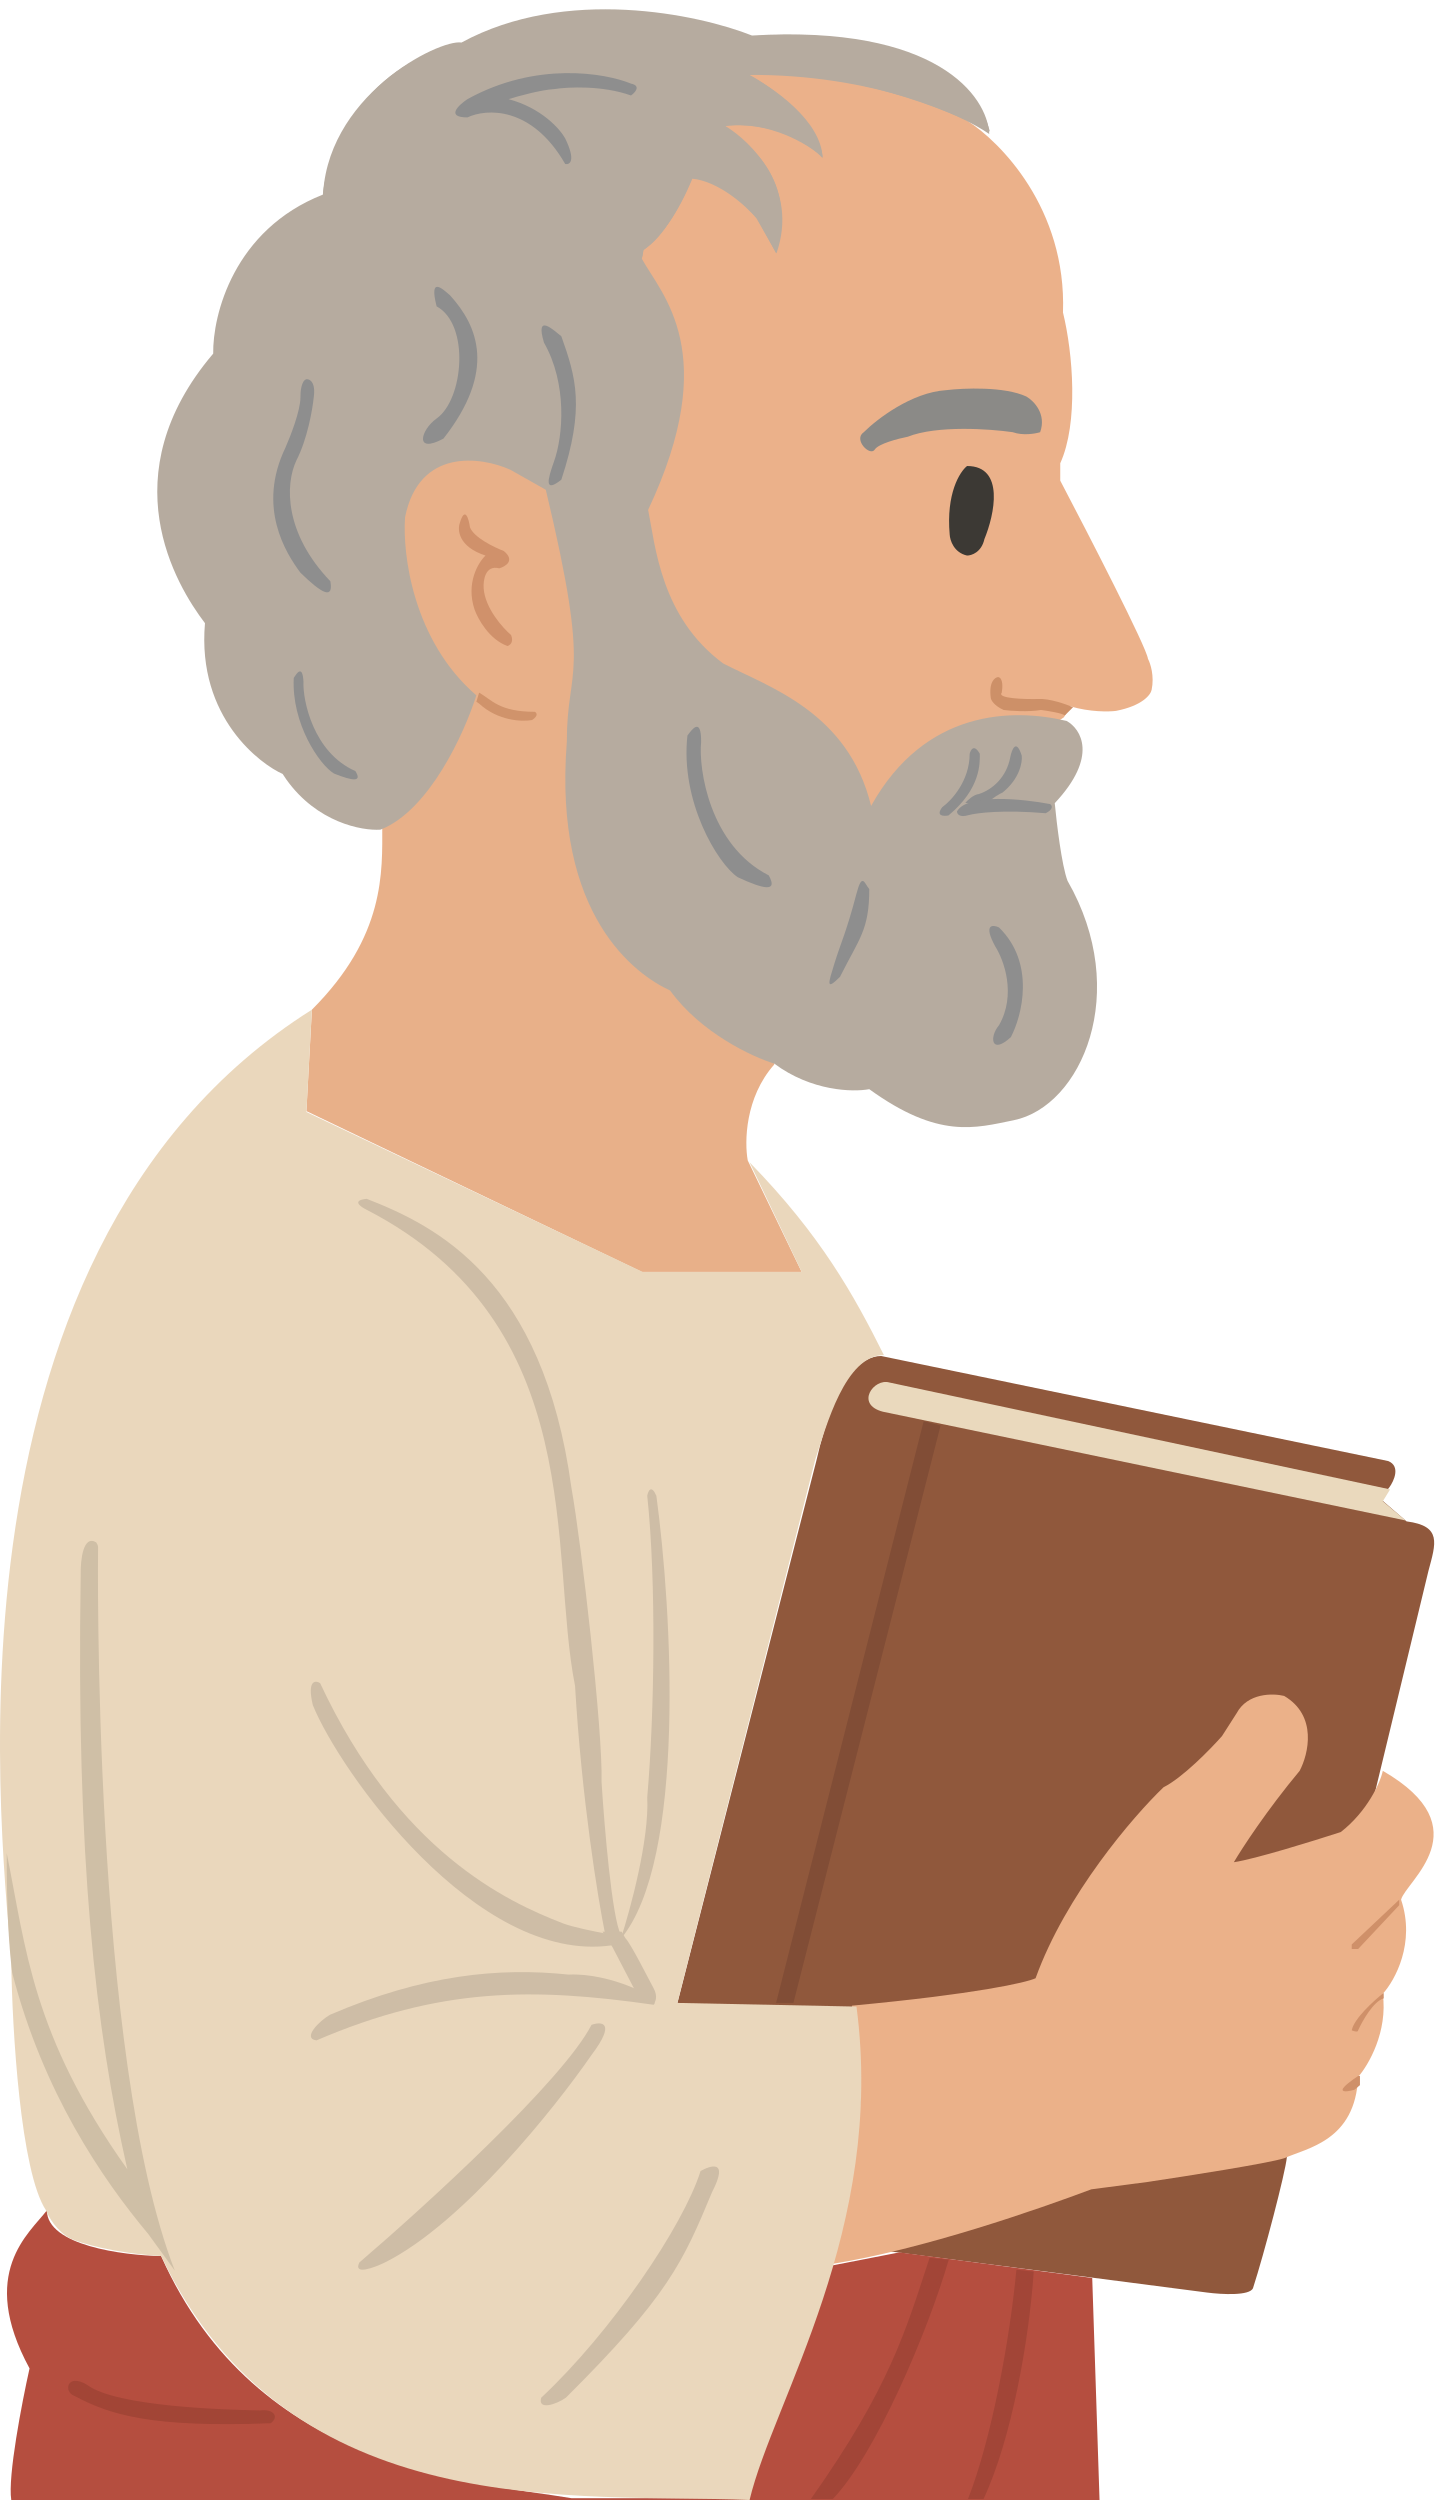
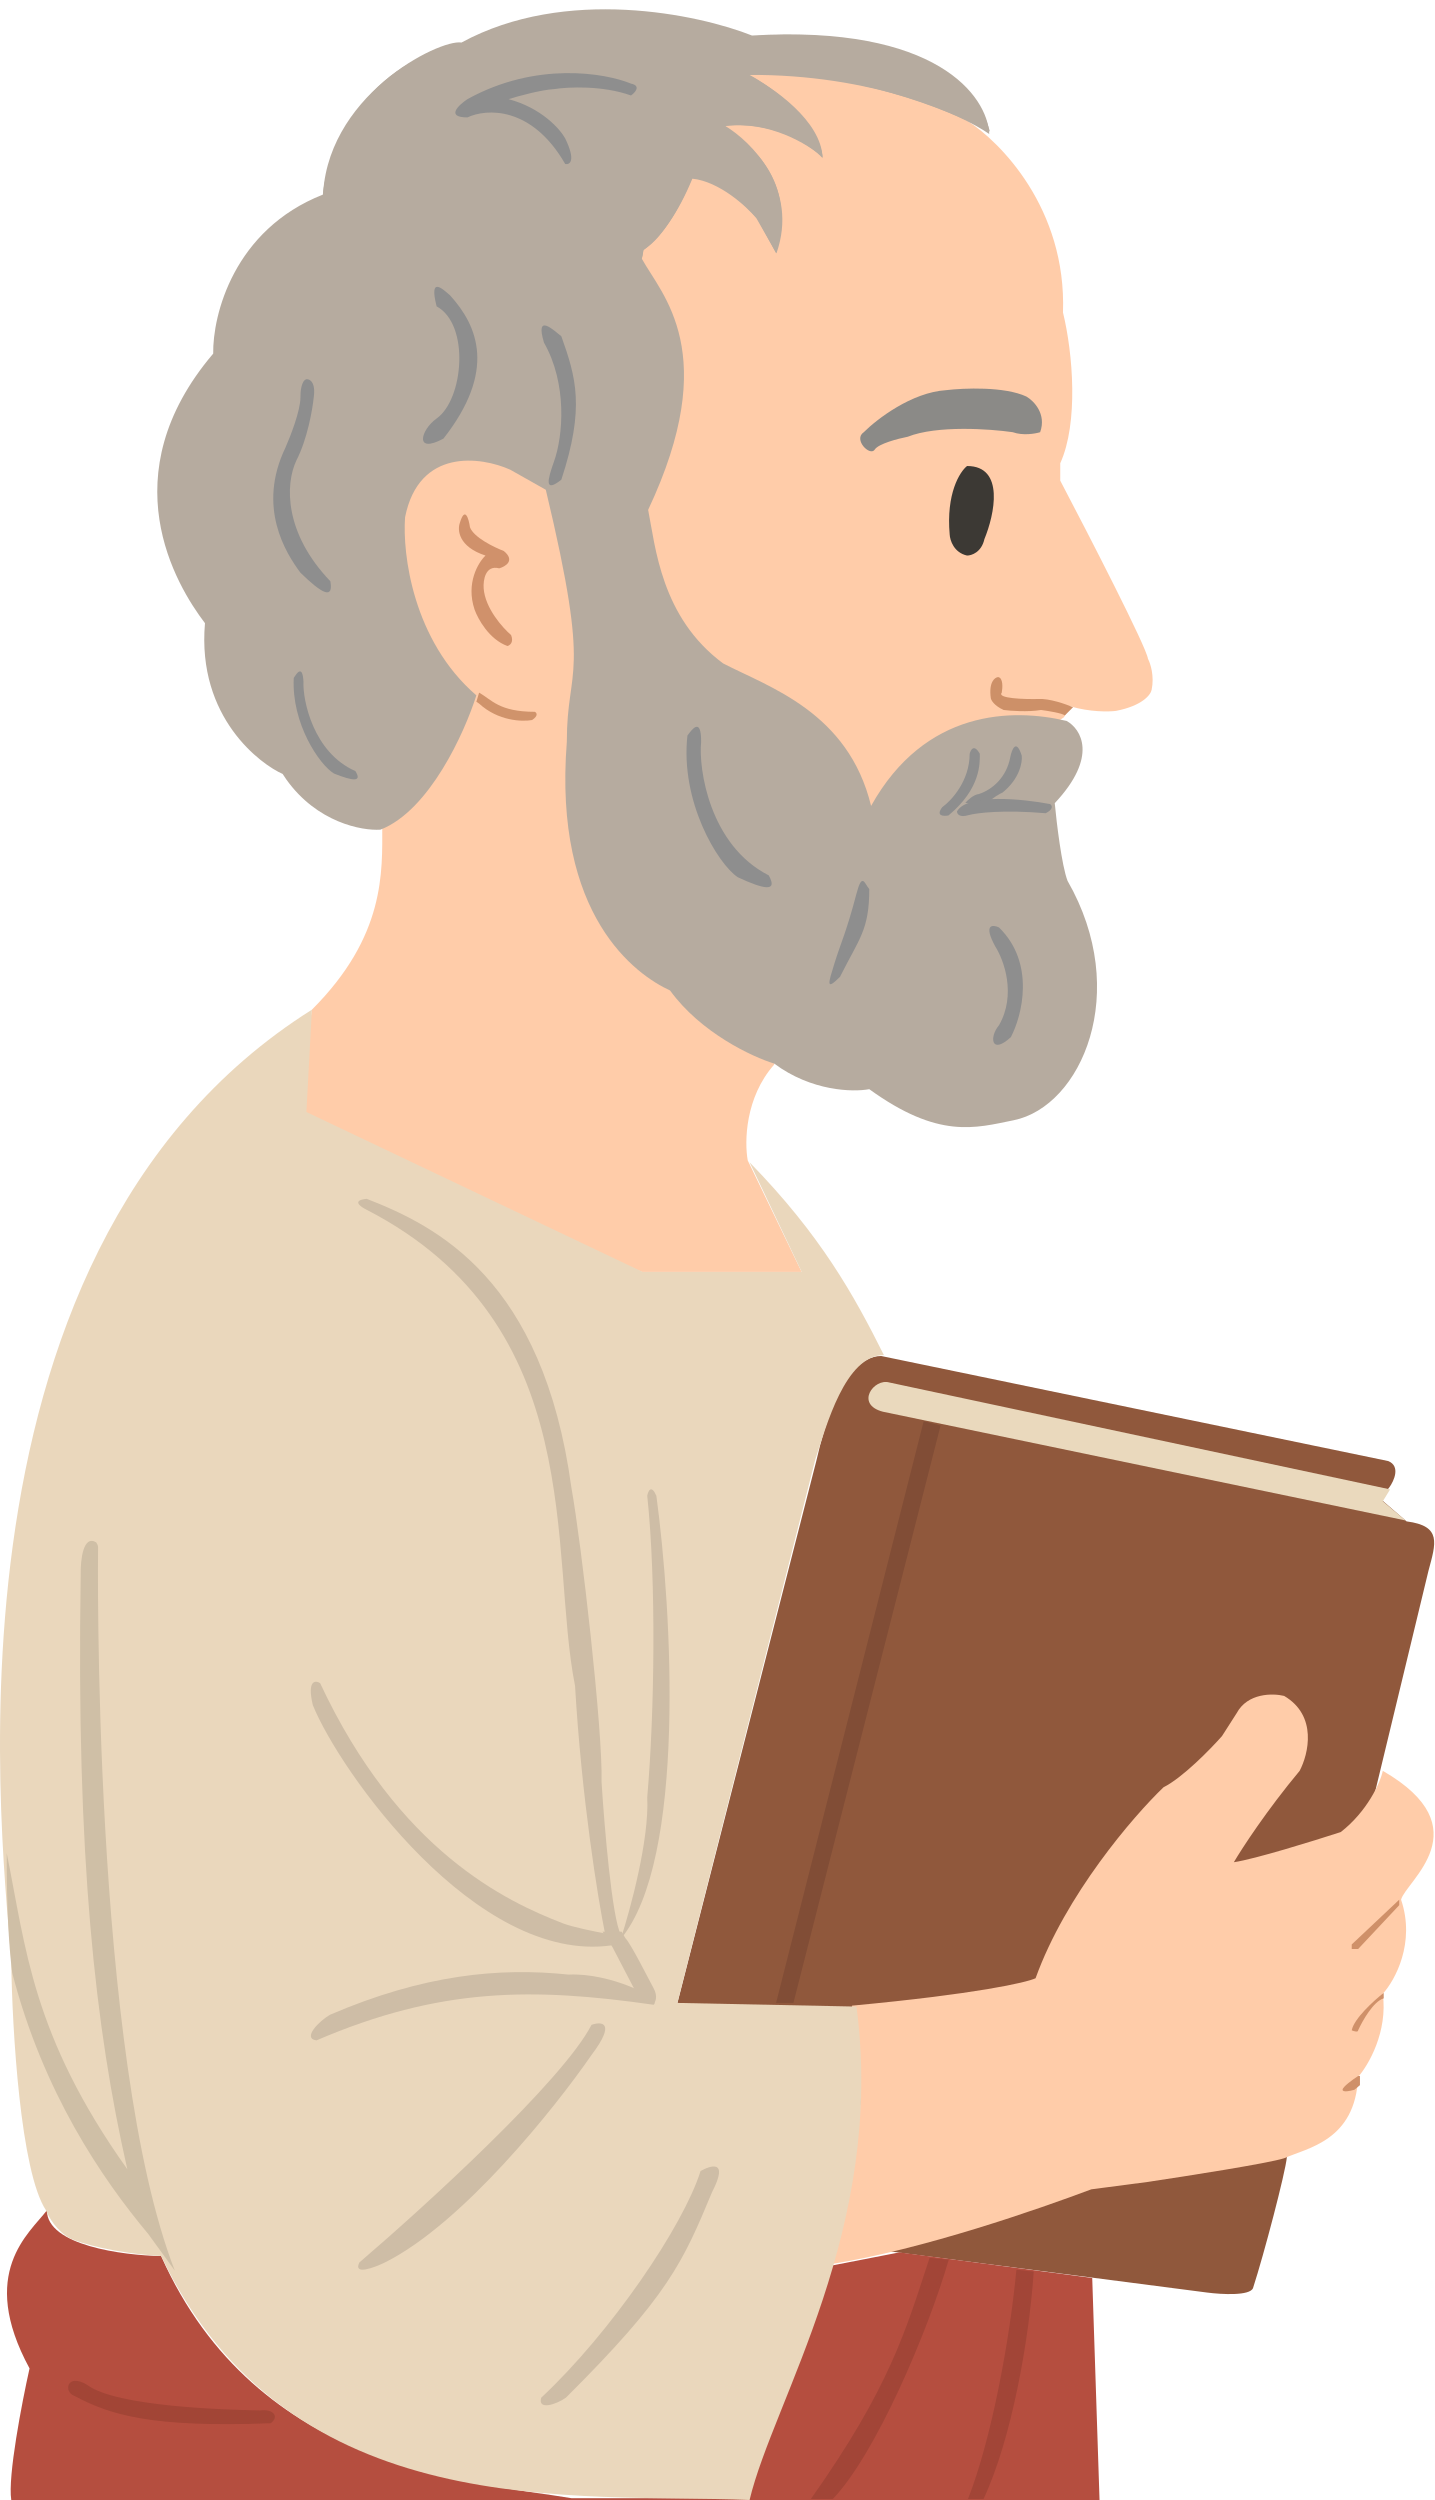
<svg xmlns="http://www.w3.org/2000/svg" width="785" height="1368" viewBox="0 0 785 1368" fill="none">
  <path d="M364.166 1121.5L446.666 799.5C457.166 753 471.666 742 482.166 742L759.666 799.5C766.466 802.3 762.833 810.334 760.166 814L755.166 820L769.666 832.5C789.166 835 785.666 844.5 781.666 859.5L704.166 1180.5C703.366 1188.9 691.666 1233.5 685.666 1252C684.066 1256.4 668.333 1255.5 660.666 1254.5L487.166 1232L364.166 1121.5Z" fill="#90583C" />
  <path d="M505.43 777.696L514.687 780.049L434.166 1096L424.666 1096L505.43 777.696Z" fill="#814D36" />
  <path d="M483.165 772.5C467.667 768.5 478.166 754 486.665 756.5L760.666 815L756.666 821.5L769.166 832L483.165 772.5Z" fill="#EAD9BD" />
-   <path d="M454.166 1239C478.166 1156 470.666 1121.5 466.166 1097.5C534.566 1091.1 561.666 1084.83 566.666 1082.5C583.066 1036.9 620.166 993.834 636.666 978C647.066 972.8 662.333 957.167 668.666 950L676.666 937.5C682.666 926.3 696.499 926.5 702.666 928C721.066 938.8 715.999 959.834 711.166 969C693.166 990.6 679.666 1011.33 675.166 1019C686.366 1017.4 718.833 1007.33 733.666 1002.5C748.066 991.3 755.333 975.5 756.666 969C811.166 1000.5 769.166 1029.5 766.666 1039.5C774.666 1063.1 763.333 1083.67 756.666 1091C759.466 1111.8 748.833 1130 743.166 1136.5C741.666 1171.5 715.333 1175.33 702.666 1181C693.866 1183.8 648.999 1190.83 627.666 1194L597.166 1198C569.166 1208.5 505.166 1231 454.166 1239Z" fill="#EBB189" />
+   <path d="M454.166 1239C478.166 1156 470.666 1121.5 466.166 1097.5C534.566 1091.1 561.666 1084.83 566.666 1082.5C583.066 1036.9 620.166 993.834 636.666 978C647.066 972.8 662.333 957.167 668.666 950L676.666 937.5C682.666 926.3 696.499 926.5 702.666 928C721.066 938.8 715.999 959.834 711.166 969C693.166 990.6 679.666 1011.33 675.166 1019C686.366 1017.4 718.833 1007.33 733.666 1002.5C748.066 991.3 755.333 975.5 756.666 969C811.166 1000.5 769.166 1029.5 766.666 1039.5C774.666 1063.1 763.333 1083.67 756.666 1091C759.466 1111.8 748.833 1130 743.166 1136.5C741.666 1171.5 715.333 1175.33 702.666 1181C693.866 1183.8 648.999 1190.83 627.666 1194L597.166 1198C569.166 1208.5 505.166 1231 454.166 1239Z" fill="#FFCCA9" />
  <path d="M739.666 1064L765.666 1039.5V1042.5L743.166 1066.5H739.666V1064Z" fill="#CF9069" />
  <path d="M739.666 1111C740.866 1104.6 751.833 1094.67 757.166 1090.5V1093.5C751.566 1095.1 745.499 1105.83 743.166 1111C743.166 1112.2 740.833 1111.5 739.666 1111Z" fill="#CF9069" />
  <path d="M734.666 1143.5C734.666 1141.9 740.333 1137.83 743.166 1136H744.166V1141L741.166 1143.5C738.999 1144.17 734.666 1145.1 734.666 1143.5Z" fill="#CF9069" />
  <path d="M16.165 1296C-12.335 1243.5 16.165 1222 25.665 1209.5C25.665 1228.7 67.332 1234.17 88.165 1234.5C140.665 1352.5 258.665 1358 312.665 1367H409.165L452.665 1239.5H456.165L492.165 1232.5L597.665 1246.5L601.665 1368H6.165C4.165 1355.2 11.998 1314.67 16.165 1296Z" fill="#B54E3F" />
  <path d="M443.664 1367.5C487.164 1306 495.664 1275 508.664 1235.5L519.164 1236.5C507.664 1276 479.164 1343 455.664 1367.5H443.664Z" fill="#A24537" />
  <path d="M565.664 1243L556.164 1242C552.664 1279.5 542.664 1334.5 529.664 1367.5H538.164C553.664 1334.5 563.164 1280 565.664 1243Z" fill="#A24537" />
  <path d="M148.165 1326C83.165 1328.5 60.165 1321.5 40.665 1311C34.664 1309 36.465 1298.2 47.665 1305C63.665 1317 123.365 1318.6 142.165 1319C149.665 1318 152.964 1322.4 148.165 1326Z" fill="#A24536" />
-   <path d="M170.666 552.5C211.066 512.1 209.166 477 209.166 452V270.5L241.166 246.5L291.166 251L303.166 270.5L323.166 392.5L340.666 507.5L423.666 576.5V582.5C407.666 600.5 407.333 625 409.166 635L438.666 696H351.166L167.666 608L170.666 552.5Z" fill="#E8B089" />
+   <path d="M170.666 552.5C211.066 512.1 209.166 477 209.166 452V270.5L241.166 246.5L291.166 251L303.166 270.5L323.166 392.5L340.666 507.5L423.666 576.5V582.5C407.666 600.5 407.333 625 409.166 635L438.666 696H351.166L161.5 614L170.666 552.5Z" fill="#FFCCA9" />
  <path d="M292.666 389.5C273.166 389.5 269.166 383 262.166 379L260.666 384L262.166 385C272.566 394.6 285.833 395 291.166 394C294.766 391.6 293.666 390 292.666 389.5Z" fill="#D0936B" />
  <path d="M251.665 286C254.465 276.8 256.499 283.834 257.165 288.5C259.165 294.036 270.332 299.473 275.665 301.5C282.065 306.7 276.665 310 273.165 311C265.565 309 264.332 317.5 264.665 322C265.465 332.8 274.998 343.5 279.665 347.5C281.265 351.5 278.998 353.167 277.665 353.5C267.665 349.9 261.498 338.667 259.665 333.5C254.865 319.1 261.665 307.834 265.665 304C250.865 299.2 250.165 290 251.665 286Z" fill="#D0916B" />
-   <path d="M511.666 50.5C502.066 40.9 429.666 38.5 394.666 38.5L311.666 90.5L346.166 355.5L468.666 467.5L582.166 392.5L585.666 386.5C596.466 389.7 606.833 389.5 610.666 389C625.066 386.2 629.666 380.167 630.166 377.5C631.766 369.9 629.499 363 628.166 360.5C627.366 354.1 595.833 292.834 580.166 263V253.5C590.166 231.5 587.166 193.5 581.666 171C583.666 114 547.166 77.455 529.166 66C527.333 64.834 521.266 60.1 511.666 50.5Z" fill="#EBB18A" />
+   <path d="M511.666 50.5C502.066 40.9 429.666 38.5 394.666 38.5L311.666 90.5L346.166 355.5L468.666 467.5L582.166 392.5L585.666 386.5C596.466 389.7 606.833 389.5 610.666 389C625.066 386.2 629.666 380.167 630.166 377.5C631.766 369.9 629.499 363 628.166 360.5C627.366 354.1 595.833 292.834 580.166 263V253.5C590.166 231.5 587.166 193.5 581.666 171C583.666 114 547.166 77.455 529.166 66C527.333 64.834 521.266 60.1 511.666 50.5Z" fill="#FFCCA9" />
  <path d="M519.667 292.5C517.667 270.1 525.167 258.167 529.167 255C549.968 255 544.167 281.667 538.666 295C537.066 302.2 531.667 304 529.167 304C521.968 302.4 519.834 295.667 519.667 292.5Z" fill="#3C3934" />
  <path d="M478.665 246C480.665 242.8 491.498 240 496.665 239C512.664 232.639 541.665 234.683 554.166 236.5C559.766 238.5 566.499 237.334 569.166 236.5C572.766 226.5 565.666 219.334 561.666 217C549.666 211.4 527.333 212.334 517.666 213.5C498.866 214.7 479.832 229.334 472.665 236.5C466.665 240.5 476.165 250 478.665 246Z" fill="#8B8A87" />
  <path d="M587.165 387L582.665 391.5C581.465 390.3 573.499 389 569.666 388.5C562.466 389.7 552.999 389 549.166 388.5C543.966 386.1 542.332 383.167 542.165 382C540.965 373.2 544.331 370.667 546.165 370.5C548.965 370.9 548.665 376.334 548.165 379C545.365 382.2 560.332 382.667 568.165 382.5C574.165 382.1 583.332 385.334 587.165 387Z" fill="#CD9068" />
  <path d="M208.162 454C234.962 443.6 254.329 400.666 260.662 380.5C225.863 350.499 220.162 303 221.661 283C229.261 245 263.161 249.833 279.161 257L298.661 268C324.161 374.5 310.161 363 310.161 406C302.661 501.5 348.161 533.5 366.661 542C383.461 565.2 411.661 578.333 423.661 582C444.061 597.2 466.828 597.667 475.661 596C513.661 623.5 533.661 617.257 554.661 613C591.661 605.5 619.161 543 584.161 482C580.961 473.6 578.161 450.167 577.161 439.5C601.161 413.9 591.494 398.833 583.661 394.5C554.161 387.5 506.161 388 476.661 441C464.161 389.5 420.661 376 395.661 363C361.661 337.8 358.661 299 354.661 279C395.161 193 362.161 161.5 351.161 141.5L352.161 136.5C363.361 130.5 374.494 108 378.661 97.5C392.661 97.5 408.494 112.5 414.661 120L424.661 138.5C436.161 97.5 410.661 80 396.661 69C420.661 65.8 442.328 79 450.161 86C447.761 66 422.494 47.667 410.161 41C462.561 37.4 519.661 60.167 541.661 72C528.461 21.6 448.494 16.333 410.161 20C369.661 6.5 315.161 -5 253.161 24.5C202.361 32.5 179.161 80.5 176.661 106.5C127.861 125.7 116.329 172.5 116.663 193.5C60.163 260 96.161 320 112.162 341C107.662 393 143.163 418.5 154.662 423.5L156.662 426.5C173.462 450.1 197.996 454.666 208.162 454Z" fill="#B6AB9F" />
  <path d="M515.605 441.678C511.838 446.609 516.319 446.746 519.031 446.199C536.842 431.406 536.157 417.435 536.157 412.504C533.074 406.915 531.162 410.175 530.591 412.504C530.591 427.296 520.6 438.117 515.605 441.678Z" fill="#8E8E8E" />
  <path d="M535.686 434.478C532.675 434.807 529.414 437.908 528.16 439.418H540.285C543.295 436.454 547.113 434.341 548.646 433.654C558.011 426.08 559.516 417.05 559.098 413.482C556.088 403.931 553.663 410.051 552.827 414.305C550.82 425.174 543.211 432.008 535.686 434.478Z" fill="#8E8E8E" />
  <path d="M411.483 19.439C512.966 13.389 540.326 52.84 541.321 73.322C525.552 62.366 477.111 40.562 409.502 40.993C422.834 47.674 449.62 66.133 450.113 86.527C443.775 79.511 424.213 66.146 396.67 68.811C411.216 77.463 437.219 103.543 424.863 138.651L413.896 119.41C408.403 112.874 393.707 99.391 378.863 97.749C370.888 116.972 361.888 129.438 352.026 137C349.161 179.5 242.877 102.656 176.661 110.5C176.661 53 240.31 21.236 252.529 23.276C309.398 -7.706 382.194 7.809 411.483 19.439Z" fill="#B6AB9F" />
  <path d="M523.66 444C529.26 434 559.993 437.167 574.66 440C577.06 442 573.993 444.167 572.16 445C548.96 443 534.493 444.834 530.16 446C524.96 447.6 523.66 445.334 523.66 444Z" fill="#8E8E8E" />
  <path d="M255.786 64.252C243.786 64.252 250.786 57.586 255.786 54.252C293.387 33.453 331.119 39.919 345.285 45.752C350.885 46.953 347.618 50.586 345.285 52.252C329.685 46.653 310.785 47.586 303.285 48.752C296.085 49.153 283.618 52.586 278.285 54.252C296.285 59.053 306.452 70.586 309.285 75.752C315.285 88.153 311.785 90.252 309.285 89.752C290.885 57.752 265.952 59.419 255.786 64.252Z" fill="#8E8E8E" />
  <path d="M553.161 567.5C542.361 577.5 541.159 567.5 546.661 561C556.261 544.2 549.327 525.333 544.66 518C537.86 505.6 543.16 505.833 546.661 507.5C566.661 527.1 559.327 555.667 553.161 567.5Z" fill="#8E8E8E" />
  <path d="M242.666 240C226.473 248.744 230.228 235.157 238.915 229C253.73 218.5 257.166 177.5 238.915 167.637C234.544 150.504 242.447 158.392 246.166 161.5C261.666 178.5 271.666 203 242.666 240Z" fill="#8E8E8E" />
  <path d="M307.166 262.5C297.667 270 299.585 262.527 303.166 252.5C308.166 238.5 310.491 210 297.667 187.5C292.586 170.564 303.321 181.049 307.166 184C315.166 206.5 320.166 223 307.166 262.5Z" fill="#8E8E8E" />
  <path d="M403.66 480C418.66 487 425.66 488 420.659 479C388.175 462.5 382.16 420.5 383.659 406C383.757 391.858 378.448 399.372 376.159 402.5C372.16 438.5 392.615 472.513 403.66 480Z" fill="#8E8E8E" />
  <path d="M182.769 423.287C193.391 427.526 198.259 427.941 194.455 421.929C171.399 411.825 165.598 383.091 166.062 373.03C165.574 363.271 162.207 368.662 160.751 370.91C159.408 395.9 174.856 418.557 182.769 423.287Z" fill="#8E8E8E" />
  <path d="M164.401 313.398C176.249 324.958 182.526 328.213 180.777 318.067C155.562 291.766 155.961 265.192 162.163 252C168.161 240.4 170.997 224.167 171.666 217.5C172.866 209.1 169.499 207.334 167.666 207.5C164.866 208.3 164.323 214.5 164.401 217.5C164.401 224.7 158.909 238.834 156.163 245C140.502 277.661 156.447 302.684 164.401 313.398Z" fill="#8E8E8E" />
  <path d="M459.662 534.5C451.662 542.5 453.256 537.993 456.662 527C460.068 516.007 463.162 510 468.663 489C471.806 477 473.104 483.587 475.662 486.5C475.662 509 470.162 513.5 459.662 534.5Z" fill="#8E8E8E" />
  <path d="M6.162 1074C3.666 1024.5 -43.835 687.5 170.666 552.5L167.666 608.5L351.666 696H438.666L410.166 636C449.166 676 467.166 708.5 483.666 741.5C462.466 741.5 452.166 780.5 446.166 798.5L370.666 1096L468.666 1098C484.666 1219.5 423.166 1313.5 410.166 1368C315.666 1364 158.666 1382.5 88.166 1234.5C62.166 1232.9 44.333 1227.5 38.666 1225C31.066 1221 26.499 1213 25.166 1209.5C11.166 1188.3 6.663 1110.33 6.162 1074Z" fill="#EAD7BC" />
  <path d="M323.667 1108C308.067 1138.4 232.5 1207.33 196.667 1238C193.067 1245.2 204.5 1241 210.667 1238C253.067 1216.8 303.667 1153.5 323.667 1124.5C337.267 1106.5 329.334 1106 323.667 1108Z" fill="#CEBDA6" />
  <path d="M354.166 983.5C355.366 1006.3 344.999 1044.67 339.666 1061C375.666 1017.8 367.666 881.334 359.166 818.5C356.366 812.1 354.666 815.834 354.166 818.5C359.166 865.5 358.166 937.5 354.166 983.5Z" fill="#CEBDA6" />
  <path d="M357.675 1097.01C291.165 1087.5 240.665 1087.5 173.165 1116.5C165.187 1115.43 174.631 1105.89 180.579 1102.48C231.665 1080.5 273.165 1076.5 311.165 1080.5C333.698 1079.38 362.516 1093.44 357.675 1097.01Z" fill="#CEBDA6" />
  <path d="M357.666 1088C360.066 1092.4 358.666 1095.5 357.666 1096.5L347.666 1089.5L335.166 1065.5L329.666 1057H340.166L342.166 1060.5C345.166 1063.5 354.666 1082.5 357.666 1088Z" fill="#CEBDA6" />
  <path d="M308.165 1052.5C313.365 1054.5 325.665 1057 331.165 1058L334.665 1064.5C260.665 1075 185.665 969 171.165 933C167.965 919.4 172.498 919.334 175.165 921C218.165 1013 277.165 1040.58 308.165 1052.5Z" fill="#CEBDA6" />
  <path d="M314.665 922.5C318.265 984.1 327.165 1038.83 331.165 1058.5C335.999 1062.33 344.465 1067.7 339.665 1058.5C334.865 1049.3 330.665 999 329.165 975C329.965 947.4 318.165 844.5 312.665 814C297.165 700 239.165 671 200.665 656C192.265 656.8 197.165 660.334 200.665 662C322.665 725 300.165 850 314.665 922.5Z" fill="#CEBDA6" />
  <path d="M383.341 1187.99C373.91 1218.14 334.167 1276.5 296.167 1312C294.021 1319.13 304.454 1315.75 309.664 1312C365.618 1256.3 373.654 1238 389.654 1199.5C399.273 1180.92 388.253 1185.23 383.341 1187.99Z" fill="#CEBDA6" />
  <path d="M81.166 1222.5L95.666 1242.5C50.166 1125.5 53.666 847.5 53.666 846.5C53.666 845.7 52.999 844.5 52.666 844C45.466 839.6 43.999 853.834 44.166 861.5C41.666 1017 52.166 1110 69.666 1187C17.332 1113.5 14.166 1065.5 3.666 1014C3.666 1043.5 4.666 1063 6.666 1079.5C23.666 1145 55.666 1192 81.166 1222.5Z" fill="#CFBFA6" />
</svg>
